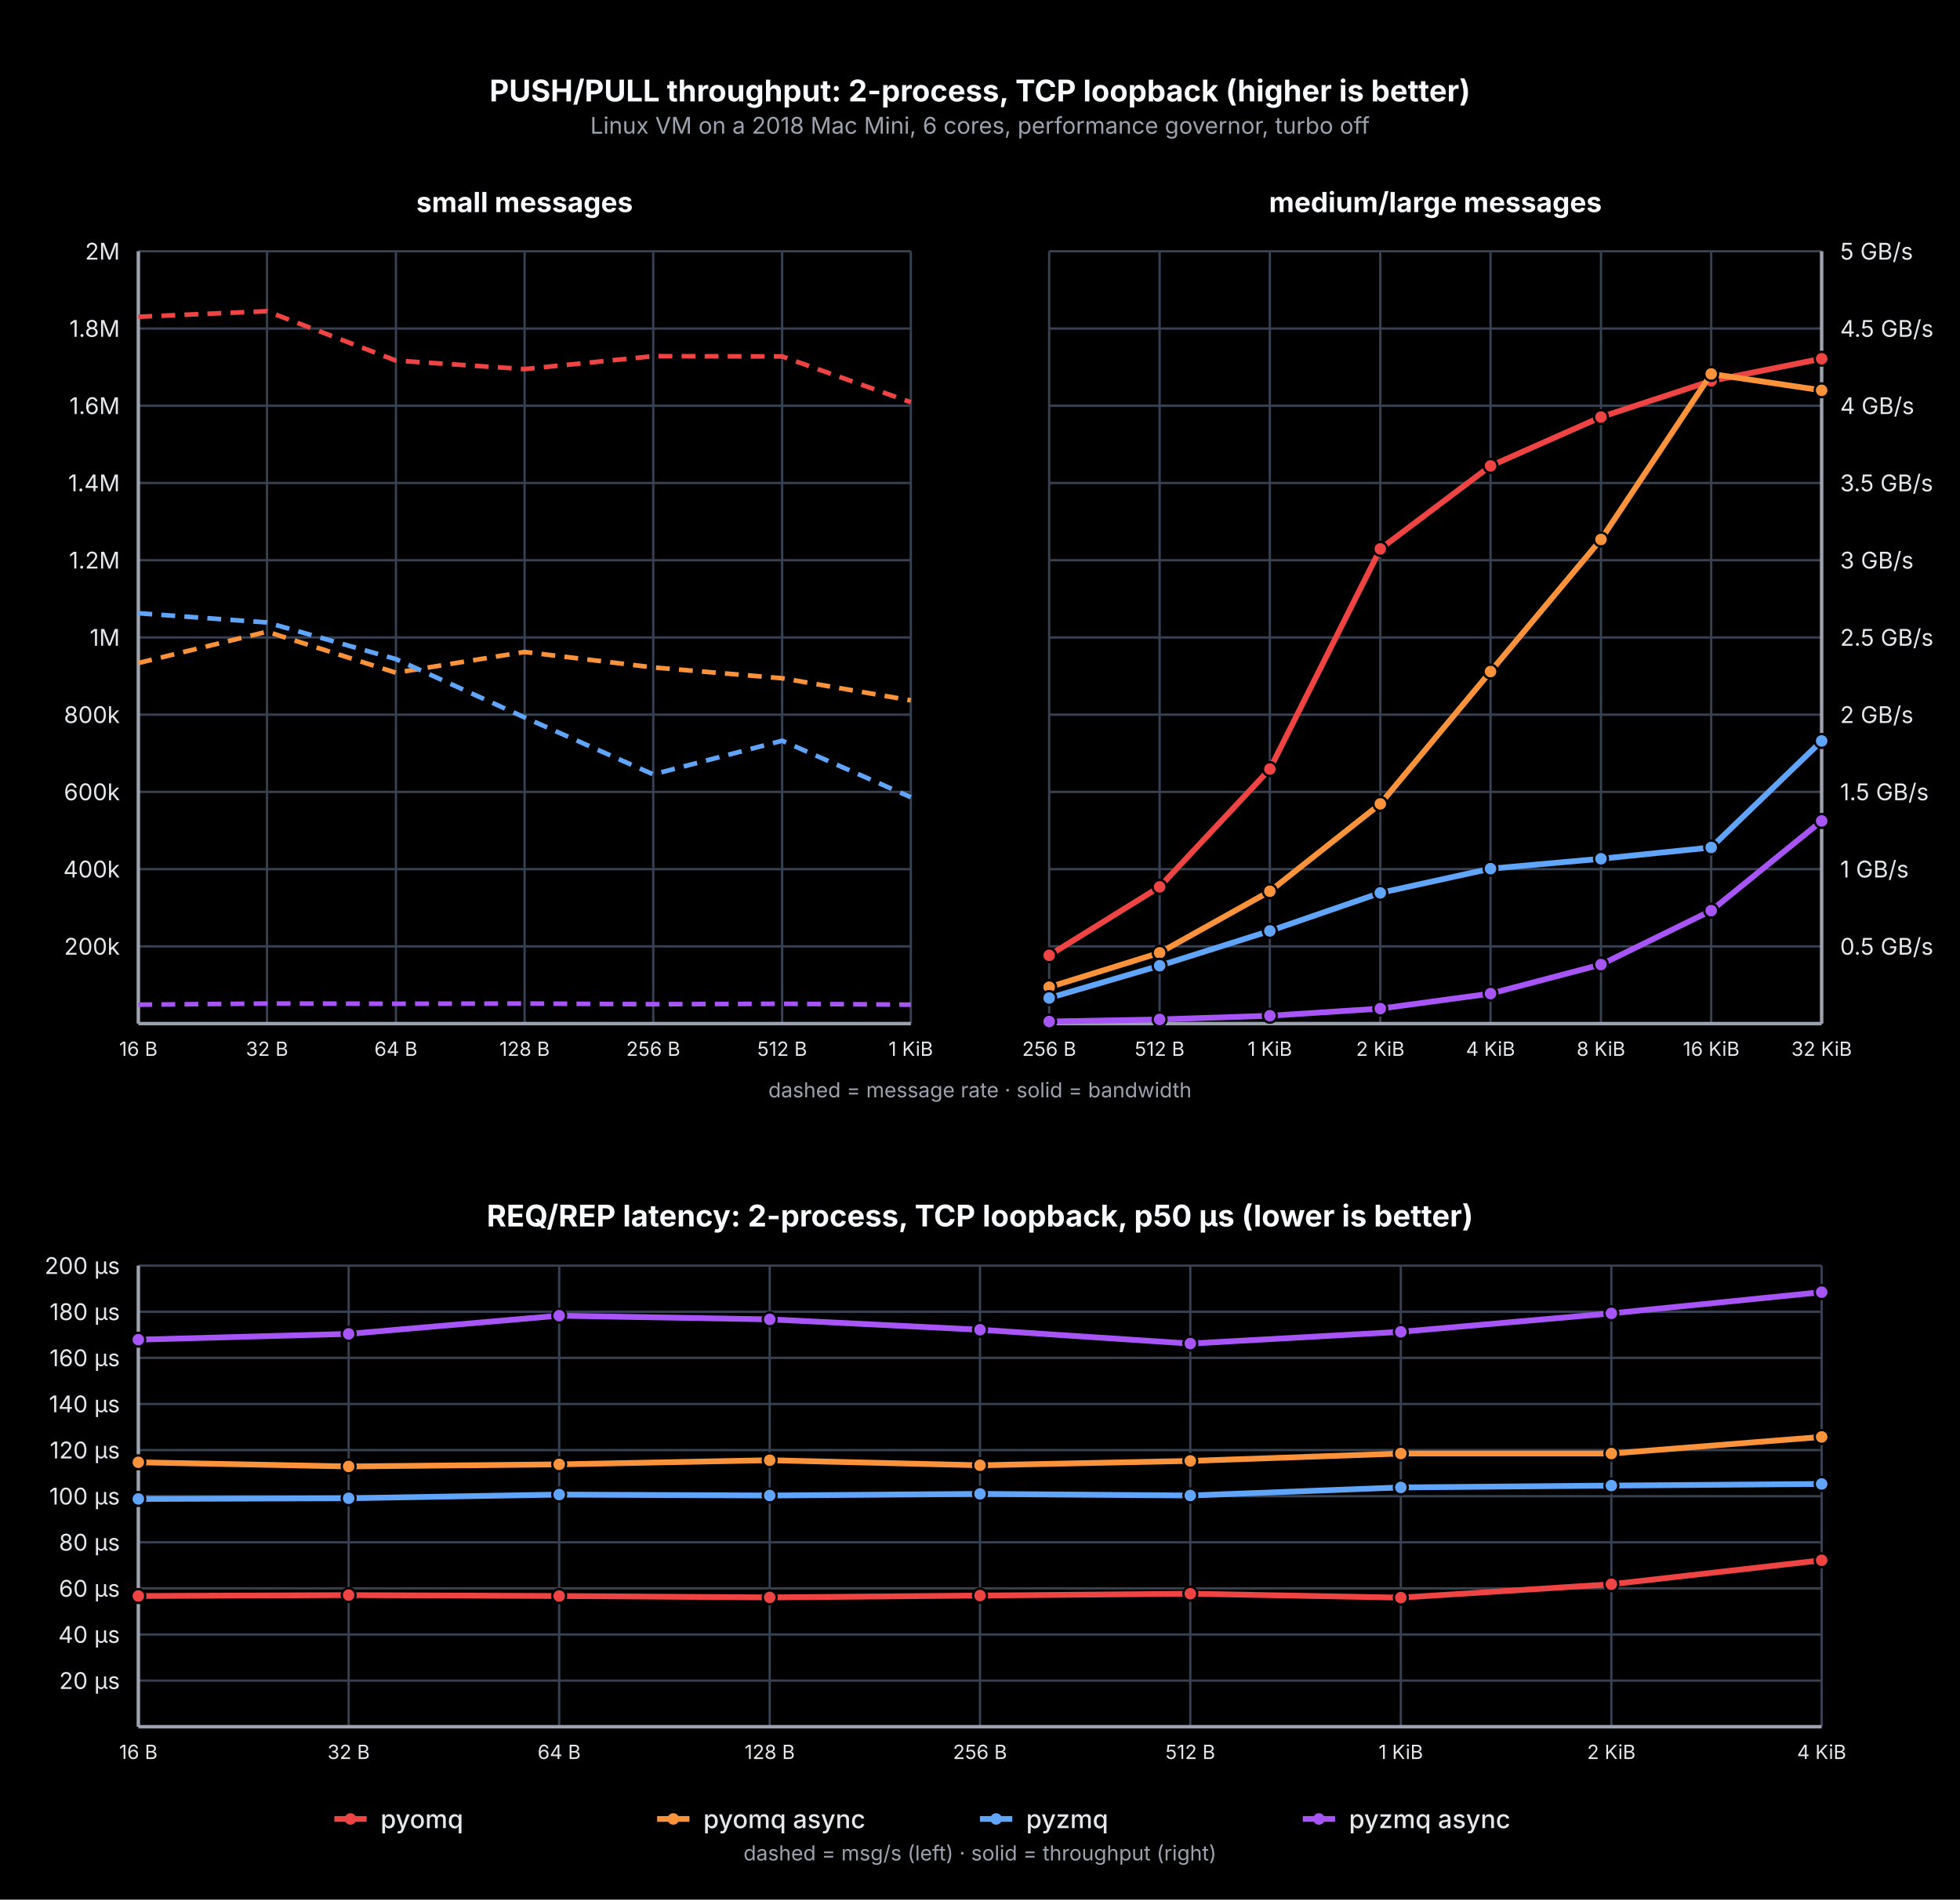
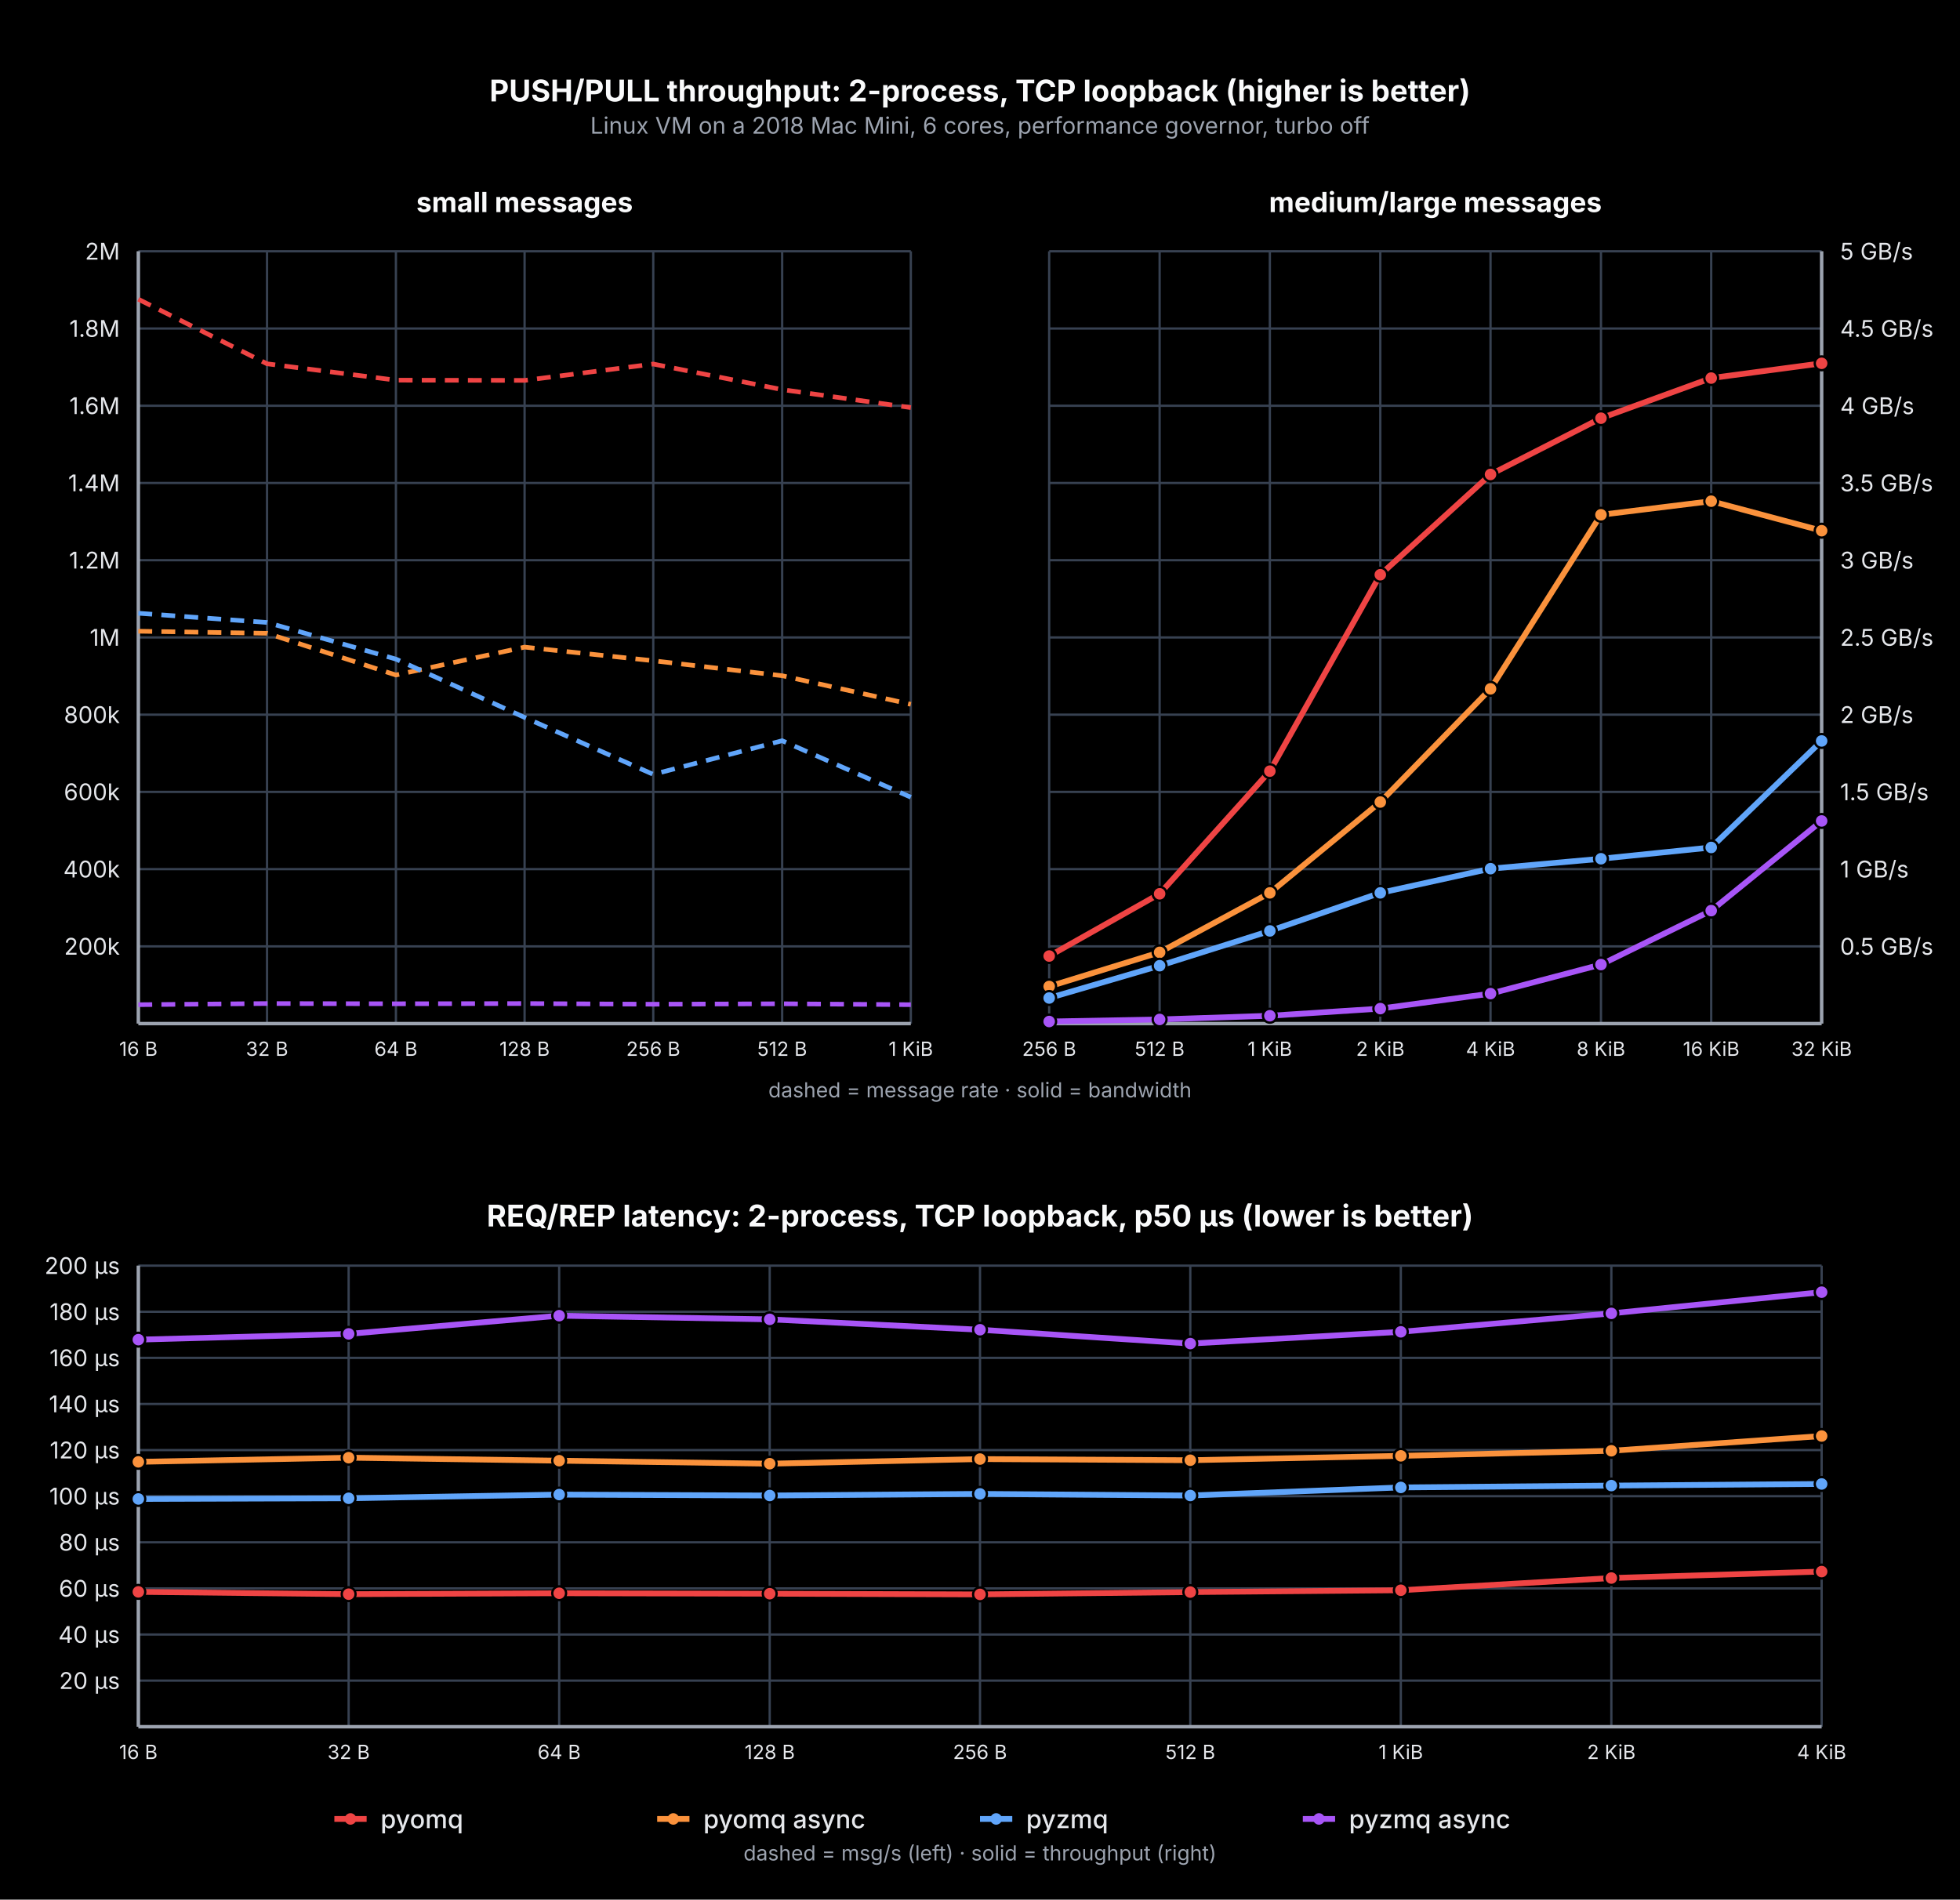
<svg xmlns="http://www.w3.org/2000/svg" viewBox="0 0 850 824" font-family="system-ui, -apple-system, sans-serif">
  <rect width="850" height="824" fill="#000000" />
  <text x="425.0" y="44" text-anchor="middle" fill="#f9fafb" font-size="13" font-weight="700">PUSH/PULL throughput: 2-process, TCP loopback (higher is better)</text>
  <text x="425.0" y="58" text-anchor="middle" fill="#9ca3af" font-size="10">Linux VM on a 2018 Mac Mini, 6 cores, performance governor, turbo off</text>
  <line x1="60" y1="410.5" x2="395" y2="410.5" stroke="#374151" stroke-width="1" />
  <text x="52" y="410.5" text-anchor="end" dominant-baseline="middle" fill="#e5e7eb" font-size="10">200k</text>
  <line x1="60" y1="377.0" x2="395" y2="377.0" stroke="#374151" stroke-width="1" />
  <text x="52" y="377.0" text-anchor="end" dominant-baseline="middle" fill="#e5e7eb" font-size="10">400k</text>
  <line x1="60" y1="343.5" x2="395" y2="343.5" stroke="#374151" stroke-width="1" />
  <text x="52" y="343.5" text-anchor="end" dominant-baseline="middle" fill="#e5e7eb" font-size="10">600k</text>
  <line x1="60" y1="310.0" x2="395" y2="310.0" stroke="#374151" stroke-width="1" />
  <text x="52" y="310.0" text-anchor="end" dominant-baseline="middle" fill="#e5e7eb" font-size="10">800k</text>
  <line x1="60" y1="276.5" x2="395" y2="276.5" stroke="#374151" stroke-width="1" />
  <text x="52" y="276.5" text-anchor="end" dominant-baseline="middle" fill="#e5e7eb" font-size="10">1M</text>
  <line x1="60" y1="243.0" x2="395" y2="243.0" stroke="#374151" stroke-width="1" />
  <text x="52" y="243.0" text-anchor="end" dominant-baseline="middle" fill="#e5e7eb" font-size="10">1.2M</text>
  <line x1="60" y1="209.5" x2="395" y2="209.5" stroke="#374151" stroke-width="1" />
  <text x="52" y="209.5" text-anchor="end" dominant-baseline="middle" fill="#e5e7eb" font-size="10">1.4M</text>
  <line x1="60" y1="176.0" x2="395" y2="176.0" stroke="#374151" stroke-width="1" />
  <text x="52" y="176.0" text-anchor="end" dominant-baseline="middle" fill="#e5e7eb" font-size="10">1.6M</text>
  <line x1="60" y1="142.5" x2="395" y2="142.5" stroke="#374151" stroke-width="1" />
  <text x="52" y="142.5" text-anchor="end" dominant-baseline="middle" fill="#e5e7eb" font-size="10">1.8M</text>
  <line x1="60" y1="109.0" x2="395" y2="109.0" stroke="#374151" stroke-width="1" />
  <text x="52" y="109.0" text-anchor="end" dominant-baseline="middle" fill="#e5e7eb" font-size="10">2M</text>
  <line x1="60.0" y1="109" x2="60.0" y2="444" stroke="#374151" stroke-width="1" />
  <line x1="115.8" y1="109" x2="115.8" y2="444" stroke="#374151" stroke-width="1" />
  <line x1="171.7" y1="109" x2="171.7" y2="444" stroke="#374151" stroke-width="1" />
  <line x1="227.5" y1="109" x2="227.5" y2="444" stroke="#374151" stroke-width="1" />
  <line x1="283.3" y1="109" x2="283.3" y2="444" stroke="#374151" stroke-width="1" />
  <line x1="339.2" y1="109" x2="339.2" y2="444" stroke="#374151" stroke-width="1" />
  <line x1="395.0" y1="109" x2="395.0" y2="444" stroke="#374151" stroke-width="1" />
  <line x1="60" y1="109" x2="60" y2="444" stroke="#9ca3af" stroke-width="1.5" />
  <line x1="60" y1="444" x2="395" y2="444" stroke="#9ca3af" stroke-width="1.5" />
  <line x1="455" y1="410.5" x2="790" y2="410.5" stroke="#374151" stroke-width="1" />
  <text x="798" y="410.5" text-anchor="start" dominant-baseline="middle" fill="#e5e7eb" font-size="10">0.5 GB/s</text>
  <line x1="455" y1="377.0" x2="790" y2="377.0" stroke="#374151" stroke-width="1" />
  <text x="798" y="377.0" text-anchor="start" dominant-baseline="middle" fill="#e5e7eb" font-size="10">1 GB/s</text>
  <line x1="455" y1="343.5" x2="790" y2="343.5" stroke="#374151" stroke-width="1" />
  <text x="798" y="343.5" text-anchor="start" dominant-baseline="middle" fill="#e5e7eb" font-size="10">1.5 GB/s</text>
  <line x1="455" y1="310.0" x2="790" y2="310.0" stroke="#374151" stroke-width="1" />
  <text x="798" y="310.0" text-anchor="start" dominant-baseline="middle" fill="#e5e7eb" font-size="10">2 GB/s</text>
  <line x1="455" y1="276.5" x2="790" y2="276.5" stroke="#374151" stroke-width="1" />
  <text x="798" y="276.5" text-anchor="start" dominant-baseline="middle" fill="#e5e7eb" font-size="10">2.5 GB/s</text>
  <line x1="455" y1="243.0" x2="790" y2="243.0" stroke="#374151" stroke-width="1" />
  <text x="798" y="243.0" text-anchor="start" dominant-baseline="middle" fill="#e5e7eb" font-size="10">3 GB/s</text>
  <line x1="455" y1="209.5" x2="790" y2="209.5" stroke="#374151" stroke-width="1" />
  <text x="798" y="209.5" text-anchor="start" dominant-baseline="middle" fill="#e5e7eb" font-size="10">3.5 GB/s</text>
  <line x1="455" y1="176.0" x2="790" y2="176.0" stroke="#374151" stroke-width="1" />
  <text x="798" y="176.0" text-anchor="start" dominant-baseline="middle" fill="#e5e7eb" font-size="10">4 GB/s</text>
  <line x1="455" y1="142.5" x2="790" y2="142.5" stroke="#374151" stroke-width="1" />
  <text x="798" y="142.5" text-anchor="start" dominant-baseline="middle" fill="#e5e7eb" font-size="10">4.5 GB/s</text>
  <line x1="455" y1="109.0" x2="790" y2="109.0" stroke="#374151" stroke-width="1" />
  <text x="798" y="109.0" text-anchor="start" dominant-baseline="middle" fill="#e5e7eb" font-size="10">5 GB/s</text>
  <line x1="455.0" y1="109" x2="455.0" y2="444" stroke="#374151" stroke-width="1" />
  <line x1="502.9" y1="109" x2="502.9" y2="444" stroke="#374151" stroke-width="1" />
  <line x1="550.7" y1="109" x2="550.7" y2="444" stroke="#374151" stroke-width="1" />
  <line x1="598.6" y1="109" x2="598.6" y2="444" stroke="#374151" stroke-width="1" />
  <line x1="646.4" y1="109" x2="646.4" y2="444" stroke="#374151" stroke-width="1" />
  <line x1="694.3" y1="109" x2="694.3" y2="444" stroke="#374151" stroke-width="1" />
  <line x1="742.1" y1="109" x2="742.1" y2="444" stroke="#374151" stroke-width="1" />
  <line x1="790.0" y1="109" x2="790.0" y2="444" stroke="#374151" stroke-width="1" />
  <line x1="790" y1="109" x2="790" y2="444" stroke="#9ca3af" stroke-width="1.5" />
  <line x1="455" y1="444" x2="790" y2="444" stroke="#9ca3af" stroke-width="1.5" />
  <text x="227.5" y="92" text-anchor="middle" fill="#f9fafb" font-size="12" font-weight="700">small messages</text>
  <text x="622.5" y="92" text-anchor="middle" fill="#f9fafb" font-size="12" font-weight="700">medium/large messages</text>
-   <polyline points="60.0,137.4 115.8,135.0 171.7,156.4 227.5,160.1 283.3,154.5 339.2,154.6 395.0,174.5" fill="none" stroke="#ef4444" stroke-width="2" stroke-dasharray="6,4" />
-   <polyline points="60.0,287.6 115.8,274.0 171.7,291.8 227.5,282.8 283.3,289.5 339.2,294.2 395.0,303.8" fill="none" stroke="#fb923c" stroke-width="2" stroke-dasharray="6,4" />
+   <polyline points="60.0,129.8 115.8,157.8 171.7,164.9 227.5,165.0 283.3,157.9 339.2,169.0 395.0,176.8" fill="none" stroke="#ef4444" stroke-width="2" stroke-dasharray="6,4" />
+   <polyline points="60.0,273.8 115.8,274.7 171.7,292.8 227.5,280.7 283.3,286.6 339.2,293.1 395.0,305.5" fill="none" stroke="#fb923c" stroke-width="2" stroke-dasharray="6,4" />
  <polyline points="60.0,266.0 115.8,270.0 171.7,285.9 227.5,311.2 283.3,335.9 339.2,321.3 395.0,345.8" fill="none" stroke="#60a5fa" stroke-width="2" stroke-dasharray="6,4" />
  <polyline points="60.0,435.8 115.8,435.3 171.7,435.4 227.5,435.3 283.3,435.6 339.2,435.4 395.0,435.8" fill="none" stroke="#a855f7" stroke-width="2" stroke-dasharray="6,4" />
-   <polyline points="455.0,414.4 502.9,384.7 550.7,333.6 598.6,238.1 646.4,202.1 694.3,180.9 742.1,165.2 790.0,155.6" fill="none" stroke="#ef4444" stroke-width="2.5" stroke-linecap="round" stroke-linejoin="round" />
-   <circle cx="455.0" cy="414.4" r="3" fill="#ef4444" stroke="#000000" stroke-width="1" />
-   <circle cx="502.9" cy="384.7" r="3" fill="#ef4444" stroke="#000000" stroke-width="1" />
-   <circle cx="550.7" cy="333.6" r="3" fill="#ef4444" stroke="#000000" stroke-width="1" />
-   <circle cx="598.6" cy="238.1" r="3" fill="#ef4444" stroke="#000000" stroke-width="1" />
-   <circle cx="646.4" cy="202.1" r="3" fill="#ef4444" stroke="#000000" stroke-width="1" />
-   <circle cx="694.3" cy="180.9" r="3" fill="#ef4444" stroke="#000000" stroke-width="1" />
-   <circle cx="742.1" cy="165.2" r="3" fill="#ef4444" stroke="#000000" stroke-width="1" />
-   <circle cx="790.0" cy="155.6" r="3" fill="#ef4444" stroke="#000000" stroke-width="1" />
-   <polyline points="455.0,428.2 502.9,413.3 550.7,386.6 598.6,348.7 646.4,291.3 694.3,234.0 742.1,162.2 790.0,169.3" fill="none" stroke="#fb923c" stroke-width="2.5" stroke-linecap="round" stroke-linejoin="round" />
-   <circle cx="455.0" cy="428.2" r="3" fill="#fb923c" stroke="#000000" stroke-width="1" />
-   <circle cx="502.9" cy="413.3" r="3" fill="#fb923c" stroke="#000000" stroke-width="1" />
-   <circle cx="550.7" cy="386.6" r="3" fill="#fb923c" stroke="#000000" stroke-width="1" />
-   <circle cx="598.6" cy="348.7" r="3" fill="#fb923c" stroke="#000000" stroke-width="1" />
-   <circle cx="646.4" cy="291.3" r="3" fill="#fb923c" stroke="#000000" stroke-width="1" />
-   <circle cx="694.3" cy="234.0" r="3" fill="#fb923c" stroke="#000000" stroke-width="1" />
-   <circle cx="742.1" cy="162.2" r="3" fill="#fb923c" stroke="#000000" stroke-width="1" />
-   <circle cx="790.0" cy="169.3" r="3" fill="#fb923c" stroke="#000000" stroke-width="1" />
+   <polyline points="455.0,414.7 502.9,387.7 550.7,334.5 598.6,249.3 646.4,205.8 694.3,181.4 742.1,164.0 790.0,157.6" fill="none" stroke="#ef4444" stroke-width="2.5" stroke-linecap="round" stroke-linejoin="round" />
+   <circle cx="455.0" cy="414.7" r="3" fill="#ef4444" stroke="#000000" stroke-width="1" />
+   <circle cx="502.9" cy="387.7" r="3" fill="#ef4444" stroke="#000000" stroke-width="1" />
+   <circle cx="550.7" cy="334.5" r="3" fill="#ef4444" stroke="#000000" stroke-width="1" />
+   <circle cx="598.6" cy="249.3" r="3" fill="#ef4444" stroke="#000000" stroke-width="1" />
+   <circle cx="646.4" cy="205.8" r="3" fill="#ef4444" stroke="#000000" stroke-width="1" />
+   <circle cx="694.3" cy="181.4" r="3" fill="#ef4444" stroke="#000000" stroke-width="1" />
+   <circle cx="742.1" cy="164.0" r="3" fill="#ef4444" stroke="#000000" stroke-width="1" />
+   <circle cx="790.0" cy="157.6" r="3" fill="#ef4444" stroke="#000000" stroke-width="1" />
+   <polyline points="455.0,427.9 502.9,413.1 550.7,387.3 598.6,347.9 646.4,298.8 694.3,223.3 742.1,217.4 790.0,230.2" fill="none" stroke="#fb923c" stroke-width="2.5" stroke-linecap="round" stroke-linejoin="round" />
+   <circle cx="455.0" cy="427.9" r="3" fill="#fb923c" stroke="#000000" stroke-width="1" />
+   <circle cx="502.9" cy="413.1" r="3" fill="#fb923c" stroke="#000000" stroke-width="1" />
+   <circle cx="550.7" cy="387.3" r="3" fill="#fb923c" stroke="#000000" stroke-width="1" />
+   <circle cx="598.6" cy="347.9" r="3" fill="#fb923c" stroke="#000000" stroke-width="1" />
+   <circle cx="646.4" cy="298.8" r="3" fill="#fb923c" stroke="#000000" stroke-width="1" />
+   <circle cx="694.3" cy="223.3" r="3" fill="#fb923c" stroke="#000000" stroke-width="1" />
+   <circle cx="742.1" cy="217.4" r="3" fill="#fb923c" stroke="#000000" stroke-width="1" />
+   <circle cx="790.0" cy="230.2" r="3" fill="#fb923c" stroke="#000000" stroke-width="1" />
  <polyline points="455.0,432.9 502.9,418.9 550.7,403.8 598.6,387.3 646.4,376.8 694.3,372.5 742.1,367.6 790.0,321.4" fill="none" stroke="#60a5fa" stroke-width="2.5" stroke-linecap="round" stroke-linejoin="round" />
  <circle cx="455.0" cy="432.9" r="3" fill="#60a5fa" stroke="#000000" stroke-width="1" />
  <circle cx="502.9" cy="418.9" r="3" fill="#60a5fa" stroke="#000000" stroke-width="1" />
  <circle cx="550.7" cy="403.8" r="3" fill="#60a5fa" stroke="#000000" stroke-width="1" />
  <circle cx="598.6" cy="387.3" r="3" fill="#60a5fa" stroke="#000000" stroke-width="1" />
  <circle cx="646.4" cy="376.8" r="3" fill="#60a5fa" stroke="#000000" stroke-width="1" />
  <circle cx="694.3" cy="372.5" r="3" fill="#60a5fa" stroke="#000000" stroke-width="1" />
  <circle cx="742.1" cy="367.6" r="3" fill="#60a5fa" stroke="#000000" stroke-width="1" />
  <circle cx="790.0" cy="321.4" r="3" fill="#60a5fa" stroke="#000000" stroke-width="1" />
  <polyline points="455.0,443.1 502.9,442.2 550.7,440.6 598.6,437.5 646.4,431.0 694.3,418.4 742.1,395.0 790.0,356.1" fill="none" stroke="#a855f7" stroke-width="2.5" stroke-linecap="round" stroke-linejoin="round" />
  <circle cx="455.0" cy="443.1" r="3" fill="#a855f7" stroke="#000000" stroke-width="1" />
  <circle cx="502.9" cy="442.2" r="3" fill="#a855f7" stroke="#000000" stroke-width="1" />
  <circle cx="550.7" cy="440.6" r="3" fill="#a855f7" stroke="#000000" stroke-width="1" />
  <circle cx="598.6" cy="437.5" r="3" fill="#a855f7" stroke="#000000" stroke-width="1" />
  <circle cx="646.4" cy="431.0" r="3" fill="#a855f7" stroke="#000000" stroke-width="1" />
  <circle cx="694.3" cy="418.4" r="3" fill="#a855f7" stroke="#000000" stroke-width="1" />
  <circle cx="742.1" cy="395.0" r="3" fill="#a855f7" stroke="#000000" stroke-width="1" />
  <circle cx="790.0" cy="356.1" r="3" fill="#a855f7" stroke="#000000" stroke-width="1" />
  <text x="60.0" y="458" text-anchor="middle" fill="#e5e7eb" font-size="8.5">16 B</text>
  <text x="115.8" y="458" text-anchor="middle" fill="#e5e7eb" font-size="8.5">32 B</text>
  <text x="171.7" y="458" text-anchor="middle" fill="#e5e7eb" font-size="8.5">64 B</text>
  <text x="227.5" y="458" text-anchor="middle" fill="#e5e7eb" font-size="8.5">128 B</text>
  <text x="283.3" y="458" text-anchor="middle" fill="#e5e7eb" font-size="8.5">256 B</text>
  <text x="339.2" y="458" text-anchor="middle" fill="#e5e7eb" font-size="8.5">512 B</text>
  <text x="395.0" y="458" text-anchor="middle" fill="#e5e7eb" font-size="8.5">1 KiB</text>
  <text x="455.0" y="458" text-anchor="middle" fill="#e5e7eb" font-size="8.5">256 B</text>
  <text x="502.9" y="458" text-anchor="middle" fill="#e5e7eb" font-size="8.5">512 B</text>
  <text x="550.7" y="458" text-anchor="middle" fill="#e5e7eb" font-size="8.5">1 KiB</text>
  <text x="598.6" y="458" text-anchor="middle" fill="#e5e7eb" font-size="8.5">2 KiB</text>
  <text x="646.4" y="458" text-anchor="middle" fill="#e5e7eb" font-size="8.5">4 KiB</text>
  <text x="694.3" y="458" text-anchor="middle" fill="#e5e7eb" font-size="8.5">8 KiB</text>
  <text x="742.1" y="458" text-anchor="middle" fill="#e5e7eb" font-size="8.5">16 KiB</text>
  <text x="790.0" y="458" text-anchor="middle" fill="#e5e7eb" font-size="8.5">32 KiB</text>
  <text x="425.0" y="476" text-anchor="middle" fill="#9ca3af" font-size="9">dashed = message rate · solid = bandwidth</text>
  <text x="425.0" y="532" text-anchor="middle" fill="#f9fafb" font-size="13" font-weight="700">REQ/REP latency: 2-process, TCP loopback, p50 μs (lower is better)</text>
  <line x1="60" y1="729.0" x2="790" y2="729.0" stroke="#374151" stroke-width="1" />
  <text x="52" y="729.0" text-anchor="end" dominant-baseline="middle" fill="#e5e7eb" font-size="10">20 μs</text>
  <line x1="60" y1="709.0" x2="790" y2="709.0" stroke="#374151" stroke-width="1" />
  <text x="52" y="709.0" text-anchor="end" dominant-baseline="middle" fill="#e5e7eb" font-size="10">40 μs</text>
  <line x1="60" y1="689.0" x2="790" y2="689.0" stroke="#374151" stroke-width="1" />
  <text x="52" y="689.0" text-anchor="end" dominant-baseline="middle" fill="#e5e7eb" font-size="10">60 μs</text>
  <line x1="60" y1="669.0" x2="790" y2="669.0" stroke="#374151" stroke-width="1" />
  <text x="52" y="669.0" text-anchor="end" dominant-baseline="middle" fill="#e5e7eb" font-size="10">80 μs</text>
  <line x1="60" y1="649.0" x2="790" y2="649.0" stroke="#374151" stroke-width="1" />
  <text x="52" y="649.0" text-anchor="end" dominant-baseline="middle" fill="#e5e7eb" font-size="10">100 μs</text>
  <line x1="60" y1="629.0" x2="790" y2="629.0" stroke="#374151" stroke-width="1" />
  <text x="52" y="629.0" text-anchor="end" dominant-baseline="middle" fill="#e5e7eb" font-size="10">120 μs</text>
  <line x1="60" y1="609.0" x2="790" y2="609.0" stroke="#374151" stroke-width="1" />
  <text x="52" y="609.0" text-anchor="end" dominant-baseline="middle" fill="#e5e7eb" font-size="10">140 μs</text>
  <line x1="60" y1="589.0" x2="790" y2="589.0" stroke="#374151" stroke-width="1" />
  <text x="52" y="589.0" text-anchor="end" dominant-baseline="middle" fill="#e5e7eb" font-size="10">160 μs</text>
  <line x1="60" y1="569.0" x2="790" y2="569.0" stroke="#374151" stroke-width="1" />
  <text x="52" y="569.0" text-anchor="end" dominant-baseline="middle" fill="#e5e7eb" font-size="10">180 μs</text>
  <line x1="60" y1="549.0" x2="790" y2="549.0" stroke="#374151" stroke-width="1" />
  <text x="52" y="549.0" text-anchor="end" dominant-baseline="middle" fill="#e5e7eb" font-size="10">200 μs</text>
  <line x1="60.0" y1="549" x2="60.0" y2="749" stroke="#374151" stroke-width="1" />
  <line x1="151.2" y1="549" x2="151.2" y2="749" stroke="#374151" stroke-width="1" />
  <line x1="242.5" y1="549" x2="242.5" y2="749" stroke="#374151" stroke-width="1" />
  <line x1="333.8" y1="549" x2="333.8" y2="749" stroke="#374151" stroke-width="1" />
  <line x1="425.0" y1="549" x2="425.0" y2="749" stroke="#374151" stroke-width="1" />
  <line x1="516.2" y1="549" x2="516.2" y2="749" stroke="#374151" stroke-width="1" />
  <line x1="607.5" y1="549" x2="607.5" y2="749" stroke="#374151" stroke-width="1" />
  <line x1="698.8" y1="549" x2="698.8" y2="749" stroke="#374151" stroke-width="1" />
  <line x1="790.0" y1="549" x2="790.0" y2="749" stroke="#374151" stroke-width="1" />
  <line x1="60" y1="549" x2="60" y2="749" stroke="#9ca3af" stroke-width="1.5" />
  <line x1="60" y1="749" x2="790" y2="749" stroke="#9ca3af" stroke-width="1.5" />
-   <polyline points="60.0,692.3 151.2,691.9 242.5,692.3 333.8,692.9 425.0,692.1 516.2,691.3 607.5,693.0 698.8,687.2 790.0,676.8" fill="none" stroke="#ef4444" stroke-width="2.5" stroke-linecap="round" stroke-linejoin="round" />
-   <circle cx="60.0" cy="692.3" r="3" fill="#ef4444" stroke="#000000" stroke-width="1" />
-   <circle cx="151.2" cy="691.9" r="3" fill="#ef4444" stroke="#000000" stroke-width="1" />
-   <circle cx="242.5" cy="692.3" r="3" fill="#ef4444" stroke="#000000" stroke-width="1" />
-   <circle cx="333.8" cy="692.9" r="3" fill="#ef4444" stroke="#000000" stroke-width="1" />
-   <circle cx="425.0" cy="692.1" r="3" fill="#ef4444" stroke="#000000" stroke-width="1" />
-   <circle cx="516.2" cy="691.3" r="3" fill="#ef4444" stroke="#000000" stroke-width="1" />
-   <circle cx="607.5" cy="693.0" r="3" fill="#ef4444" stroke="#000000" stroke-width="1" />
-   <circle cx="698.8" cy="687.2" r="3" fill="#ef4444" stroke="#000000" stroke-width="1" />
-   <circle cx="790.0" cy="676.8" r="3" fill="#ef4444" stroke="#000000" stroke-width="1" />
-   <polyline points="60.0,634.3 151.2,636.1 242.5,635.2 333.8,633.4 425.0,635.6 516.2,633.7 607.5,630.5 698.8,630.5 790.0,623.3" fill="none" stroke="#fb923c" stroke-width="2.5" stroke-linecap="round" stroke-linejoin="round" />
-   <circle cx="60.0" cy="634.3" r="3" fill="#fb923c" stroke="#000000" stroke-width="1" />
-   <circle cx="151.2" cy="636.1" r="3" fill="#fb923c" stroke="#000000" stroke-width="1" />
-   <circle cx="242.5" cy="635.2" r="3" fill="#fb923c" stroke="#000000" stroke-width="1" />
-   <circle cx="333.8" cy="633.4" r="3" fill="#fb923c" stroke="#000000" stroke-width="1" />
-   <circle cx="425.0" cy="635.6" r="3" fill="#fb923c" stroke="#000000" stroke-width="1" />
-   <circle cx="516.2" cy="633.7" r="3" fill="#fb923c" stroke="#000000" stroke-width="1" />
-   <circle cx="607.5" cy="630.5" r="3" fill="#fb923c" stroke="#000000" stroke-width="1" />
-   <circle cx="698.8" cy="630.5" r="3" fill="#fb923c" stroke="#000000" stroke-width="1" />
-   <circle cx="790.0" cy="623.3" r="3" fill="#fb923c" stroke="#000000" stroke-width="1" />
+   <polyline points="60.0,690.5 151.2,691.5 242.5,691.1 333.8,691.3 425.0,691.6 516.2,690.6 607.5,689.8 698.8,684.5 790.0,681.7" fill="none" stroke="#ef4444" stroke-width="2.5" stroke-linecap="round" stroke-linejoin="round" />
+   <circle cx="60.0" cy="690.5" r="3" fill="#ef4444" stroke="#000000" stroke-width="1" />
+   <circle cx="151.2" cy="691.5" r="3" fill="#ef4444" stroke="#000000" stroke-width="1" />
+   <circle cx="242.5" cy="691.1" r="3" fill="#ef4444" stroke="#000000" stroke-width="1" />
+   <circle cx="333.8" cy="691.3" r="3" fill="#ef4444" stroke="#000000" stroke-width="1" />
+   <circle cx="425.0" cy="691.6" r="3" fill="#ef4444" stroke="#000000" stroke-width="1" />
+   <circle cx="516.2" cy="690.6" r="3" fill="#ef4444" stroke="#000000" stroke-width="1" />
+   <circle cx="607.5" cy="689.8" r="3" fill="#ef4444" stroke="#000000" stroke-width="1" />
+   <circle cx="698.8" cy="684.5" r="3" fill="#ef4444" stroke="#000000" stroke-width="1" />
+   <circle cx="790.0" cy="681.7" r="3" fill="#ef4444" stroke="#000000" stroke-width="1" />
+   <polyline points="60.0,634.1 151.2,632.3 242.5,633.6 333.8,634.9 425.0,632.9 516.2,633.4 607.5,631.5 698.8,629.3 790.0,622.9" fill="none" stroke="#fb923c" stroke-width="2.5" stroke-linecap="round" stroke-linejoin="round" />
+   <circle cx="60.0" cy="634.1" r="3" fill="#fb923c" stroke="#000000" stroke-width="1" />
+   <circle cx="151.2" cy="632.3" r="3" fill="#fb923c" stroke="#000000" stroke-width="1" />
+   <circle cx="242.5" cy="633.6" r="3" fill="#fb923c" stroke="#000000" stroke-width="1" />
+   <circle cx="333.8" cy="634.9" r="3" fill="#fb923c" stroke="#000000" stroke-width="1" />
+   <circle cx="425.0" cy="632.9" r="3" fill="#fb923c" stroke="#000000" stroke-width="1" />
+   <circle cx="516.2" cy="633.4" r="3" fill="#fb923c" stroke="#000000" stroke-width="1" />
+   <circle cx="607.5" cy="631.5" r="3" fill="#fb923c" stroke="#000000" stroke-width="1" />
+   <circle cx="698.8" cy="629.3" r="3" fill="#fb923c" stroke="#000000" stroke-width="1" />
+   <circle cx="790.0" cy="622.9" r="3" fill="#fb923c" stroke="#000000" stroke-width="1" />
  <polyline points="60.0,650.2 151.2,649.9 242.5,648.3 333.8,648.7 425.0,648.0 516.2,648.7 607.5,645.2 698.8,644.4 790.0,643.7" fill="none" stroke="#60a5fa" stroke-width="2.5" stroke-linecap="round" stroke-linejoin="round" />
  <circle cx="60.0" cy="650.2" r="3" fill="#60a5fa" stroke="#000000" stroke-width="1" />
  <circle cx="151.2" cy="649.9" r="3" fill="#60a5fa" stroke="#000000" stroke-width="1" />
  <circle cx="242.5" cy="648.3" r="3" fill="#60a5fa" stroke="#000000" stroke-width="1" />
  <circle cx="333.8" cy="648.7" r="3" fill="#60a5fa" stroke="#000000" stroke-width="1" />
  <circle cx="425.0" cy="648.0" r="3" fill="#60a5fa" stroke="#000000" stroke-width="1" />
  <circle cx="516.2" cy="648.7" r="3" fill="#60a5fa" stroke="#000000" stroke-width="1" />
  <circle cx="607.5" cy="645.2" r="3" fill="#60a5fa" stroke="#000000" stroke-width="1" />
  <circle cx="698.8" cy="644.4" r="3" fill="#60a5fa" stroke="#000000" stroke-width="1" />
  <circle cx="790.0" cy="643.7" r="3" fill="#60a5fa" stroke="#000000" stroke-width="1" />
  <polyline points="60.0,581.1 151.2,578.6 242.5,570.7 333.8,572.3 425.0,576.8 516.2,582.8 607.5,577.7 698.8,569.7 790.0,560.5" fill="none" stroke="#a855f7" stroke-width="2.5" stroke-linecap="round" stroke-linejoin="round" />
  <circle cx="60.0" cy="581.1" r="3" fill="#a855f7" stroke="#000000" stroke-width="1" />
  <circle cx="151.2" cy="578.6" r="3" fill="#a855f7" stroke="#000000" stroke-width="1" />
  <circle cx="242.5" cy="570.7" r="3" fill="#a855f7" stroke="#000000" stroke-width="1" />
  <circle cx="333.8" cy="572.3" r="3" fill="#a855f7" stroke="#000000" stroke-width="1" />
  <circle cx="425.0" cy="576.8" r="3" fill="#a855f7" stroke="#000000" stroke-width="1" />
  <circle cx="516.2" cy="582.8" r="3" fill="#a855f7" stroke="#000000" stroke-width="1" />
  <circle cx="607.5" cy="577.7" r="3" fill="#a855f7" stroke="#000000" stroke-width="1" />
  <circle cx="698.8" cy="569.7" r="3" fill="#a855f7" stroke="#000000" stroke-width="1" />
  <circle cx="790.0" cy="560.5" r="3" fill="#a855f7" stroke="#000000" stroke-width="1" />
  <text x="60.0" y="763" text-anchor="middle" fill="#e5e7eb" font-size="8.5">16 B</text>
  <text x="151.2" y="763" text-anchor="middle" fill="#e5e7eb" font-size="8.5">32 B</text>
  <text x="242.5" y="763" text-anchor="middle" fill="#e5e7eb" font-size="8.5">64 B</text>
  <text x="333.8" y="763" text-anchor="middle" fill="#e5e7eb" font-size="8.5">128 B</text>
  <text x="425.0" y="763" text-anchor="middle" fill="#e5e7eb" font-size="8.5">256 B</text>
  <text x="516.2" y="763" text-anchor="middle" fill="#e5e7eb" font-size="8.5">512 B</text>
  <text x="607.5" y="763" text-anchor="middle" fill="#e5e7eb" font-size="8.5">1 KiB</text>
  <text x="698.8" y="763" text-anchor="middle" fill="#e5e7eb" font-size="8.5">2 KiB</text>
  <text x="790.0" y="763" text-anchor="middle" fill="#e5e7eb" font-size="8.5">4 KiB</text>
  <line x1="145" y1="789" x2="159" y2="789" stroke="#ef4444" stroke-width="2.5" />
  <circle cx="152" cy="789" r="2.5" fill="#ef4444" />
  <text x="165" y="793" fill="#e5e7eb" font-size="11" font-weight="500">pyomq</text>
  <line x1="285" y1="789" x2="299" y2="789" stroke="#fb923c" stroke-width="2.5" />
  <circle cx="292" cy="789" r="2.5" fill="#fb923c" />
  <text x="305" y="793" fill="#e5e7eb" font-size="11" font-weight="500">pyomq async</text>
  <line x1="425" y1="789" x2="439" y2="789" stroke="#60a5fa" stroke-width="2.5" />
  <circle cx="432" cy="789" r="2.5" fill="#60a5fa" />
  <text x="445" y="793" fill="#e5e7eb" font-size="11" font-weight="500">pyzmq</text>
  <line x1="565" y1="789" x2="579" y2="789" stroke="#a855f7" stroke-width="2.5" />
  <circle cx="572" cy="789" r="2.5" fill="#a855f7" />
  <text x="585" y="793" fill="#e5e7eb" font-size="11" font-weight="500">pyzmq async</text>
  <text x="425.0" y="807" text-anchor="middle" fill="#9ca3af" font-size="9">dashed = msg/s (left) · solid = throughput (right)</text>
</svg>
